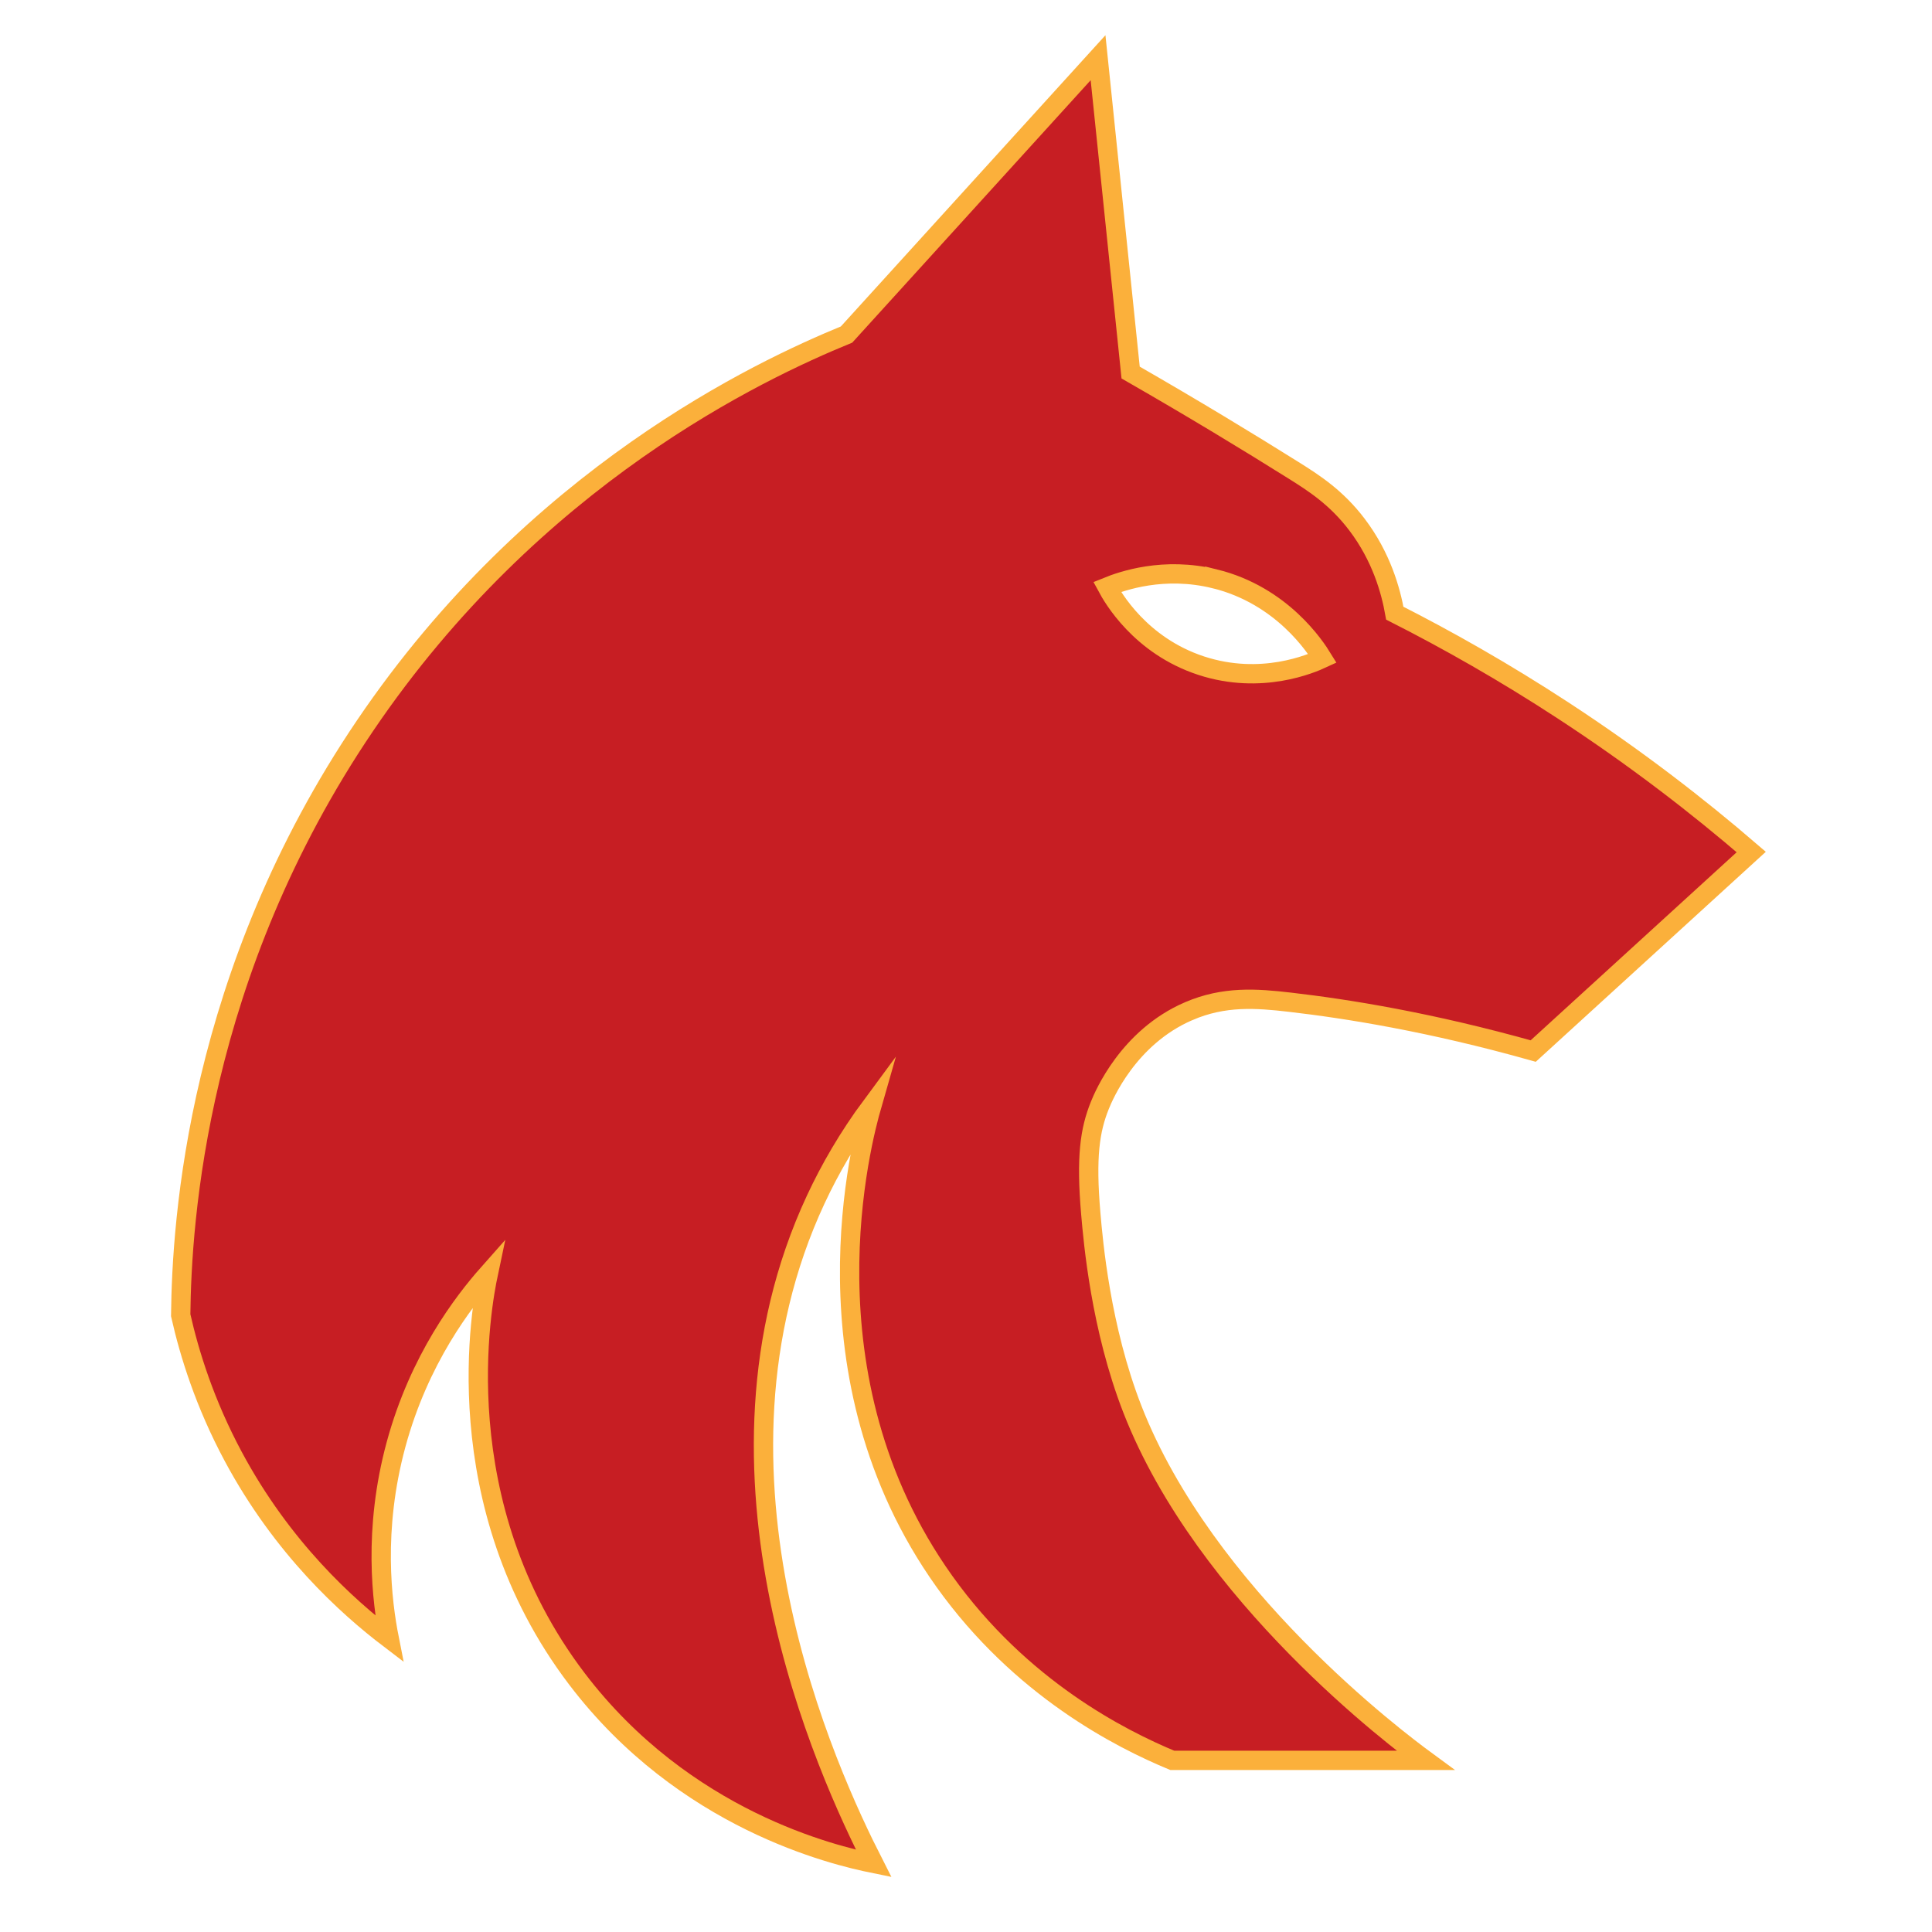
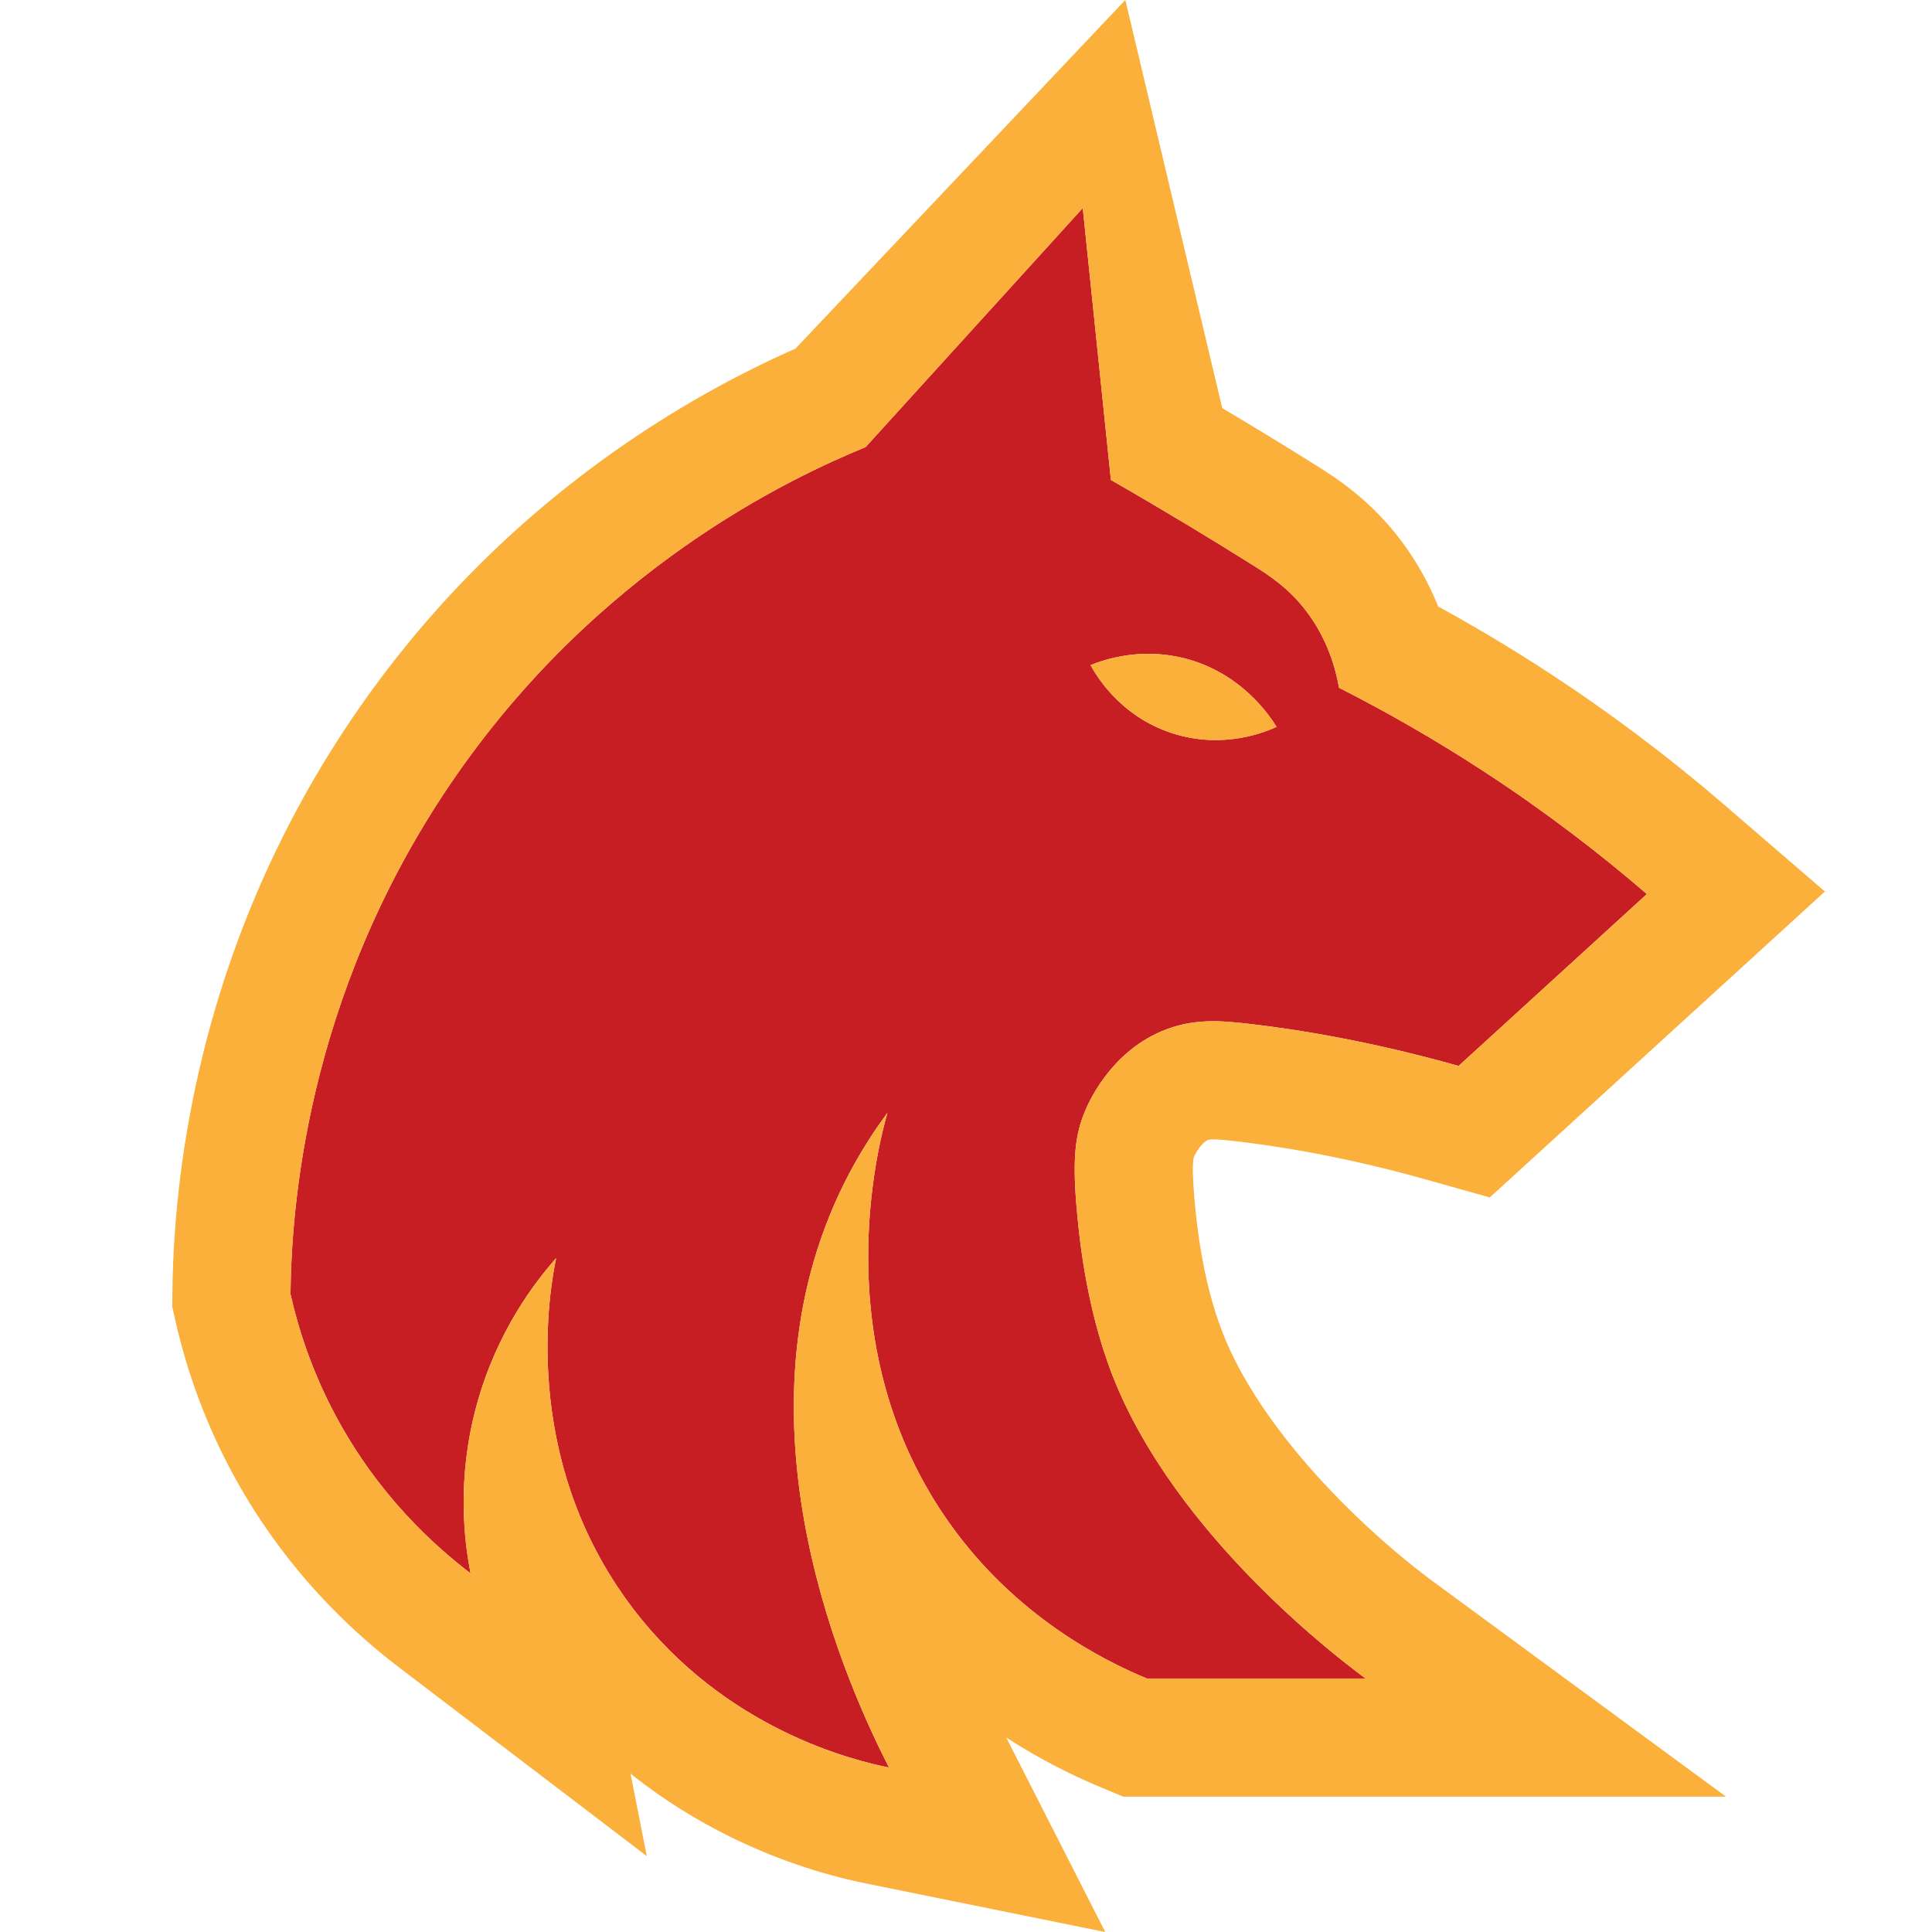
- <svg xmlns="http://www.w3.org/2000/svg" id="Calque_1" data-name="Calque 1" viewBox="0 0 1000 1000">
+ <svg xmlns="http://www.w3.org/2000/svg" id="Calque_1" data-name="Calque 1" viewBox="0 0 1500 1500">
  <defs>
    <style>
      .cls-1 {
        fill: #c71e23;
-         stroke: #fbb03b;
-         stroke-miterlimit: 10;
-         stroke-width: 10px;
+       }
+ 
+       .cls-2 {
+         fill: #fbb03b;
      }
    </style>
  </defs>
-   <path class="cls-1" d="M615.19,523.42c18.43-7.98,35.23-6.67,52.44-4.68,29.83,3.45,72.79,10.32,125.96,25.28,37.62-34.34,75.24-68.68,112.85-103.02-27.38-23.6-59.76-48.69-97.4-73.28-30.55-19.96-59.91-36.55-87.1-50.34-2.04-11.49-6.84-29.09-19.6-45.89-10.66-14.04-22.3-21.49-32.84-28.09-23.39-14.66-51.64-31.83-84.29-50.57-5.62-54.32-11.24-108.64-16.86-162.96-43.39,47.76-86.78,95.53-130.18,143.29-45.25,18.54-161.65,73.22-249.12,202.29-87.11,128.56-94.99,256.37-95.52,305.31,4.54,20.16,12.52,45.72,27.16,73.05,25.48,47.57,58.95,77.73,80.78,94.35-3.76-19.03-8.49-56.2,3.51-100.44,12.01-44.28,34.9-73.98,47.76-88.5-3.3,15.64-23.25,118.84,45.89,209.78,55.57,73.09,133.02,91.35,153.59,95.52-23.85-46.85-95.82-202.49-29.97-343.7,7.33-15.71,16.77-32.14,29.03-48.7-5.06,17.62-38.12,140.3,37.46,246.31,39.62,55.56,91.33,81.63,118,92.72h131.11c-13.95-10.24-114.07-85.18-151.71-181.69-16.44-42.16-20.29-86.72-21.54-101.15-2.56-29.63-.46-43.42,4.68-56.19,2.07-5.14,14.72-35.2,45.89-48.7ZM628.77,299.59c34.9,8.61,52.21,35.48,55.73,41.21-5.61,2.61-31.59,13.95-62.75,3.75-31.57-10.34-45.81-35.38-48.7-40.74,7.73-3.14,29.34-10.72,55.72-4.21Z" />
+   <path class="cls-1" d="M901.33,800.9c23.87-10.34,45.64-8.64,67.94-6.06,38.65,4.47,94.29,13.37,163.18,32.76,48.73-44.49,97.47-88.97,146.2-133.46-35.48-30.57-77.42-63.08-126.18-94.94-39.58-25.86-77.61-47.35-112.83-65.21-2.64-14.88-8.86-37.68-25.39-59.45-13.81-18.18-28.89-27.83-42.55-36.4-30.3-19-66.89-41.23-109.2-65.52-7.28-70.37-14.56-140.74-21.84-211.11-56.21,61.87-112.43,123.75-168.64,185.63-58.62,24.02-209.42,94.85-322.73,262.06-112.85,166.54-123.05,332.12-123.75,395.52,5.88,26.12,16.22,59.23,35.18,94.63,33.01,61.62,76.37,100.7,104.65,122.23-4.87-24.66-11-72.81,4.55-130.12,15.55-57.36,45.21-95.84,61.87-114.65-4.27,20.26-30.12,153.96,59.45,271.77,71.99,94.68,172.33,118.34,198.98,123.75-30.89-60.69-124.14-262.32-38.83-445.26,9.49-20.36,21.73-41.63,37.61-63.09-6.55,22.82-49.39,181.76,48.53,319.08,51.33,71.98,118.32,105.75,152.87,120.11h169.85c-18.07-13.27-147.78-110.35-196.54-235.37-21.3-54.61-26.29-112.35-27.9-131.03-3.32-38.39-.59-56.25,6.06-72.79,2.68-6.65,19.07-45.6,59.45-63.09ZM918.91,510.94c45.21,11.15,67.64,45.96,72.19,53.38-7.27,3.38-40.93,18.08-81.29,4.86-40.9-13.4-59.35-45.84-63.09-52.78,10.01-4.07,38.01-13.89,72.19-5.46Z" />
+   <path class="cls-2" d="M840.66,161.52c7.28,70.37,14.56,140.74,21.84,211.11,42.3,24.28,78.9,46.52,109.2,65.52,13.65,8.56,28.74,18.21,42.55,36.4,16.54,21.77,22.75,44.57,25.39,59.45,35.22,17.86,73.25,39.35,112.83,65.21,48.76,31.86,90.7,64.37,126.18,94.94-48.73,44.49-97.47,88.97-146.2,133.46-68.89-19.38-124.53-28.29-163.18-32.76-9.1-1.05-18.12-1.96-27.22-1.96-13.2,0-26.59,1.9-40.72,8.02-40.38,17.49-56.77,56.43-59.45,63.09-6.66,16.55-9.38,34.4-6.07,72.8,1.62,18.68,6.6,76.42,27.91,131.03,48.76,125.02,178.48,222.1,196.54,235.37h-169.85c-34.55-14.36-101.54-48.13-152.87-120.11-97.92-137.32-55.08-296.26-48.53-319.08-15.88,21.46-28.12,42.73-37.61,63.09-85.31,182.94,7.93,384.57,38.83,445.26-26.65-5.41-126.99-29.07-198.98-123.75-89.57-117.81-63.72-251.51-59.45-271.77-16.67,18.82-46.32,57.29-61.87,114.65-15.55,57.31-9.42,105.46-4.55,130.12-28.28-21.54-71.64-60.61-104.65-122.23-18.97-35.4-29.31-68.51-35.18-94.63.7-63.4,10.9-228.97,123.75-395.52,113.3-167.21,264.11-238.05,322.73-262.06,56.21-61.87,112.43-123.75,168.64-185.63M943.81,574.6c24.19,0,42.21-7.91,47.3-10.28-4.55-7.42-26.98-42.23-72.19-53.38-9.7-2.39-18.91-3.31-27.35-3.31-21.28,0-37.67,5.86-44.84,8.77,3.74,6.94,22.19,39.38,63.09,52.78,12.11,3.97,23.62,5.42,33.99,5.42M873.68,0c-85.35,90.21-170.71,180.43-256.06,270.64-48.4,21.38-95.14,47.84-139.2,78.81-80.97,56.92-149.96,127.01-205.05,208.31-54.88,81-94.32,170.69-117.21,266.59-14.15,59.28-21.66,119.63-22.32,179.37l-.12,10.7,2.35,10.44c9.27,41.22,24.02,80.86,43.82,117.82,18.3,34.16,40.96,66.07,67.36,94.84,19,20.71,40.05,39.9,62.56,57.05l192.36,146.5-12.63-64.01c.96.76,1.92,1.52,2.89,2.28,22.98,17.99,48.15,33.77,74.8,46.9,33.3,16.4,69.53,28.85,104.76,36l186.13,37.78-76.87-151c26.6,17.22,52.13,29.81,73.96,38.88l16.9,7.02h467.96l-225.52-165.63c-57.81-42.46-135.81-118.94-165.39-194.78-16.5-42.3-20.62-89.93-21.97-105.58-1.36-15.77-1.19-23.85-.8-27.86.18-1.85.27-2.08.58-2.83,1.48-3.69,6.36-11.23,10.81-13.16.38-.17,1.08-.47,4.27-.47,4.62,0,11.03.7,16.69,1.35,47.87,5.54,97.96,15.61,148.87,29.93l49.05,13.8,37.63-34.35,75.19-68.64,71.01-64.82,76.36-69.71-78.32-67.5c-42.85-36.92-88.56-71.32-135.89-102.24-27.88-18.22-56.7-35.47-86.04-51.53-7.45-18.61-17.24-35.94-29.31-51.83-24.21-31.88-50.91-48.62-66.85-58.62-23.38-14.66-47.31-29.24-71.49-43.57-25.08-105.62-50.17-211.25-75.25-316.87Z" />
</svg>
